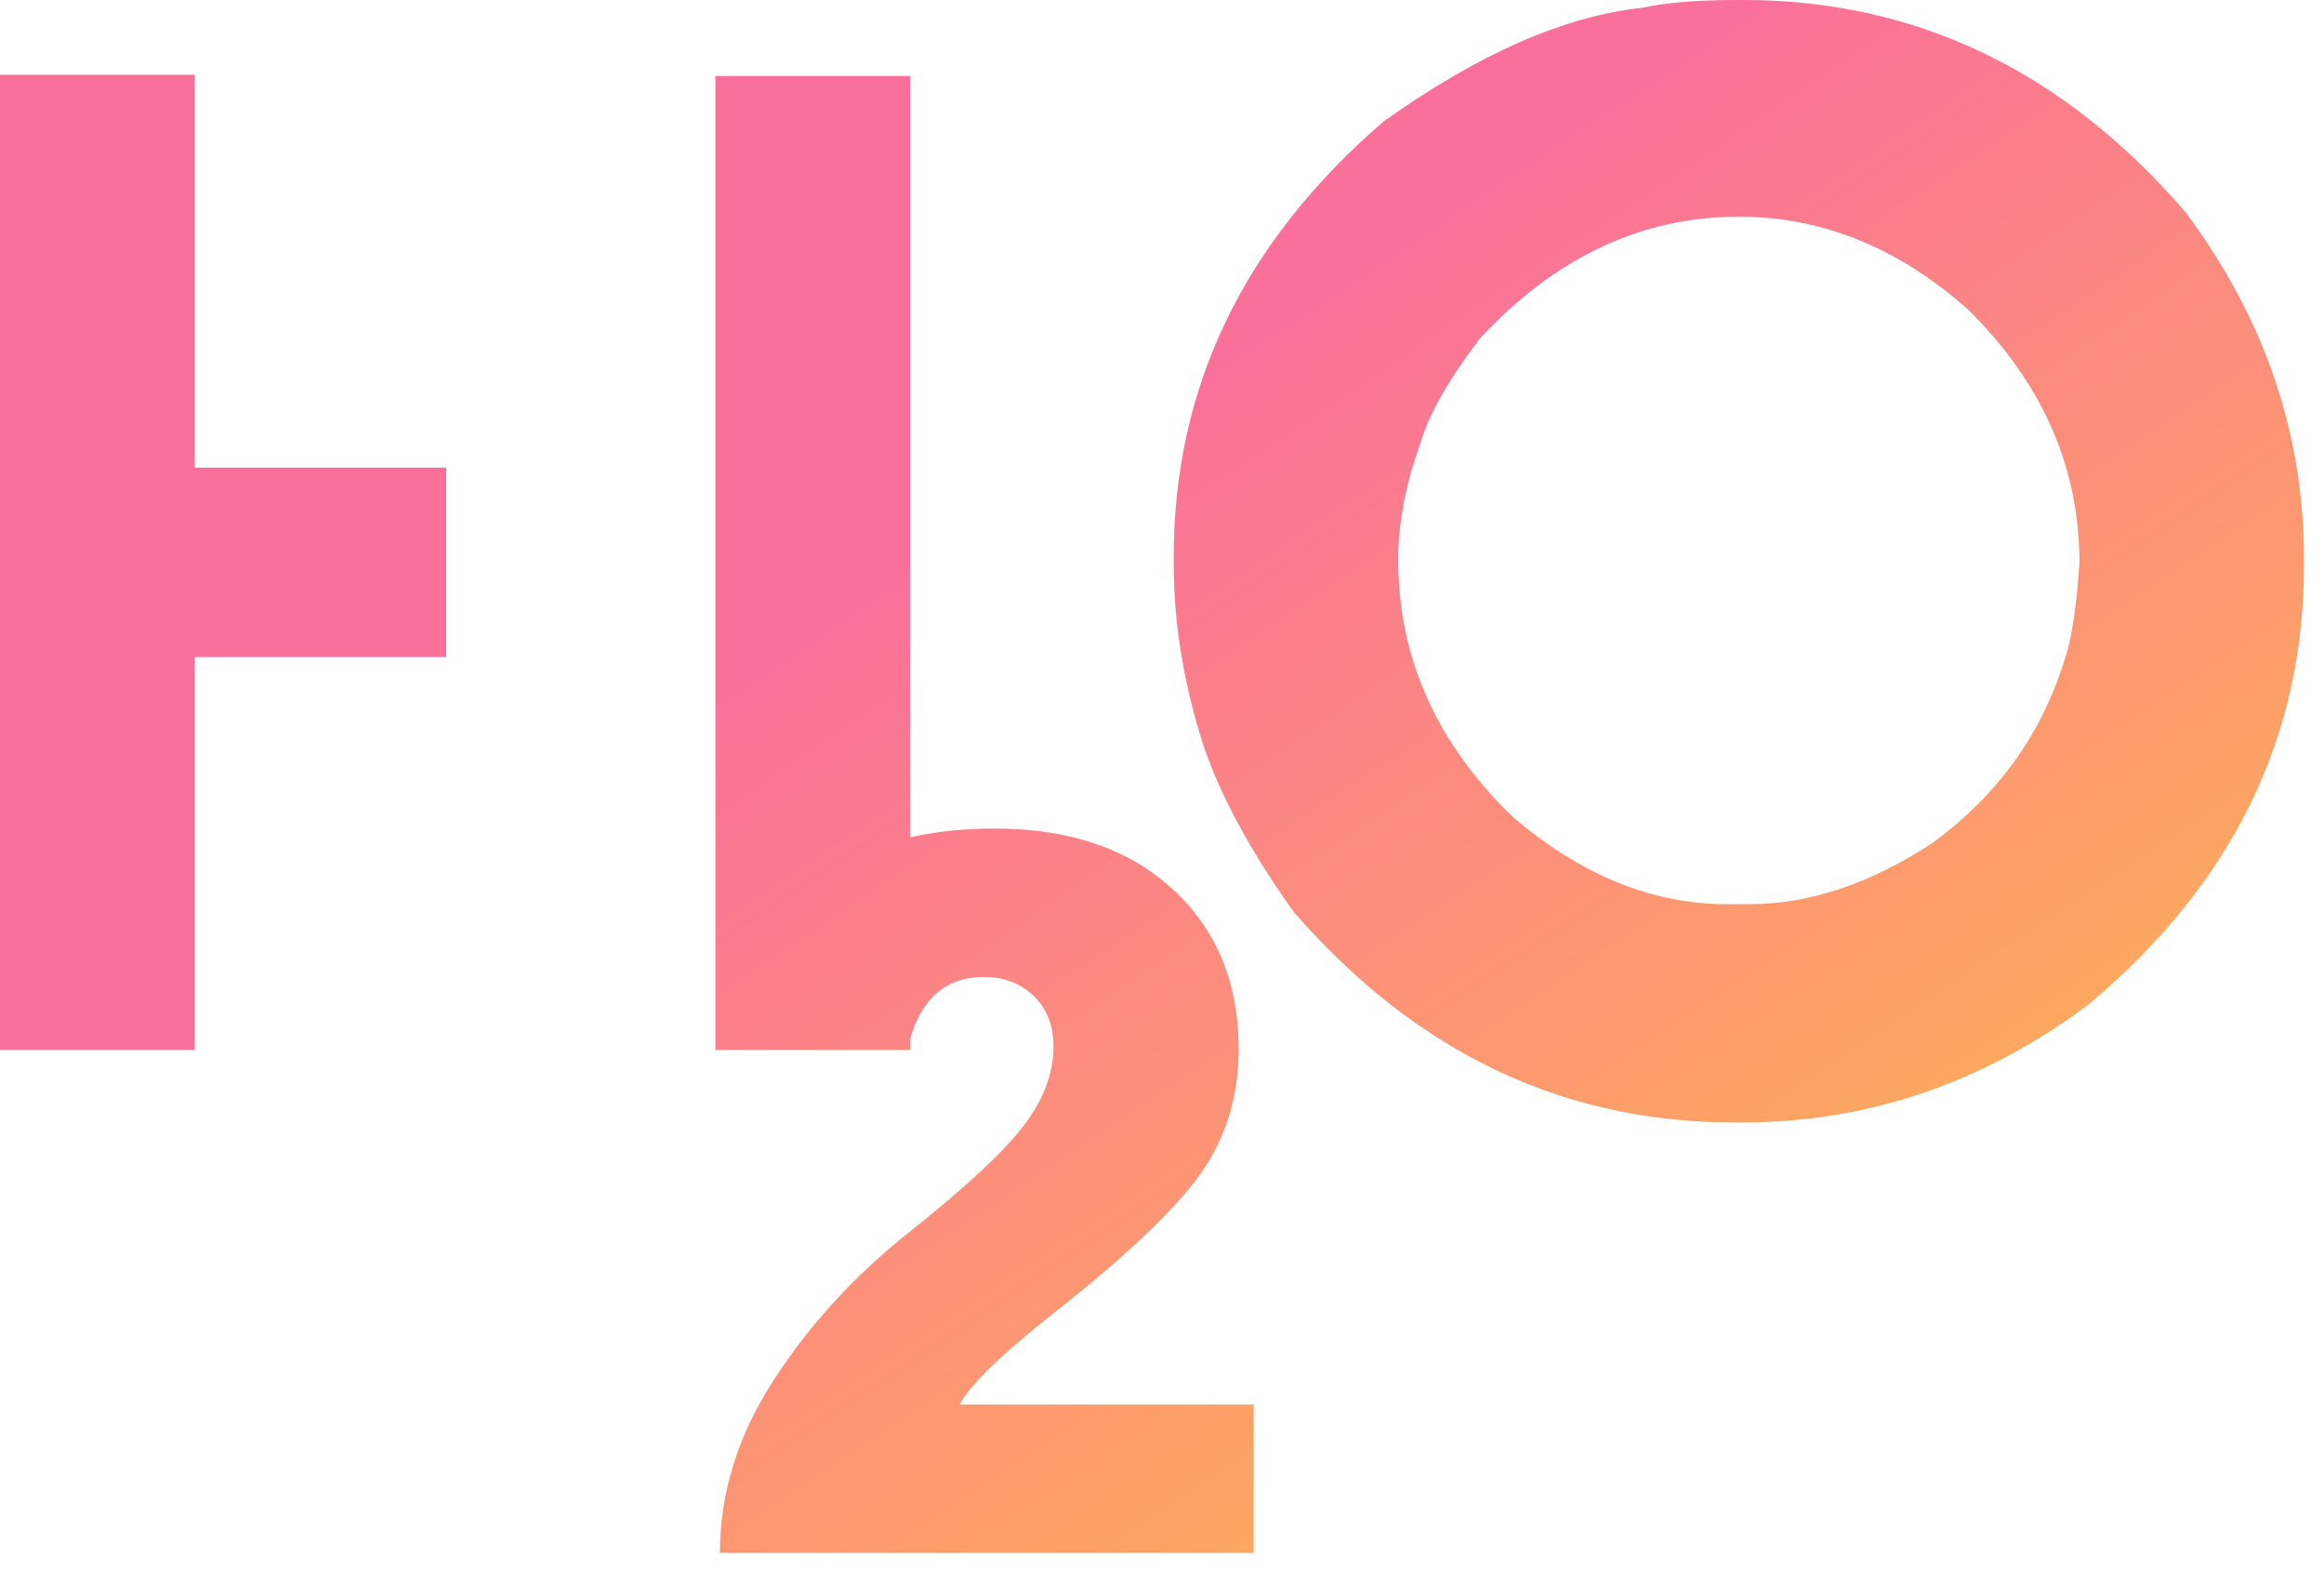
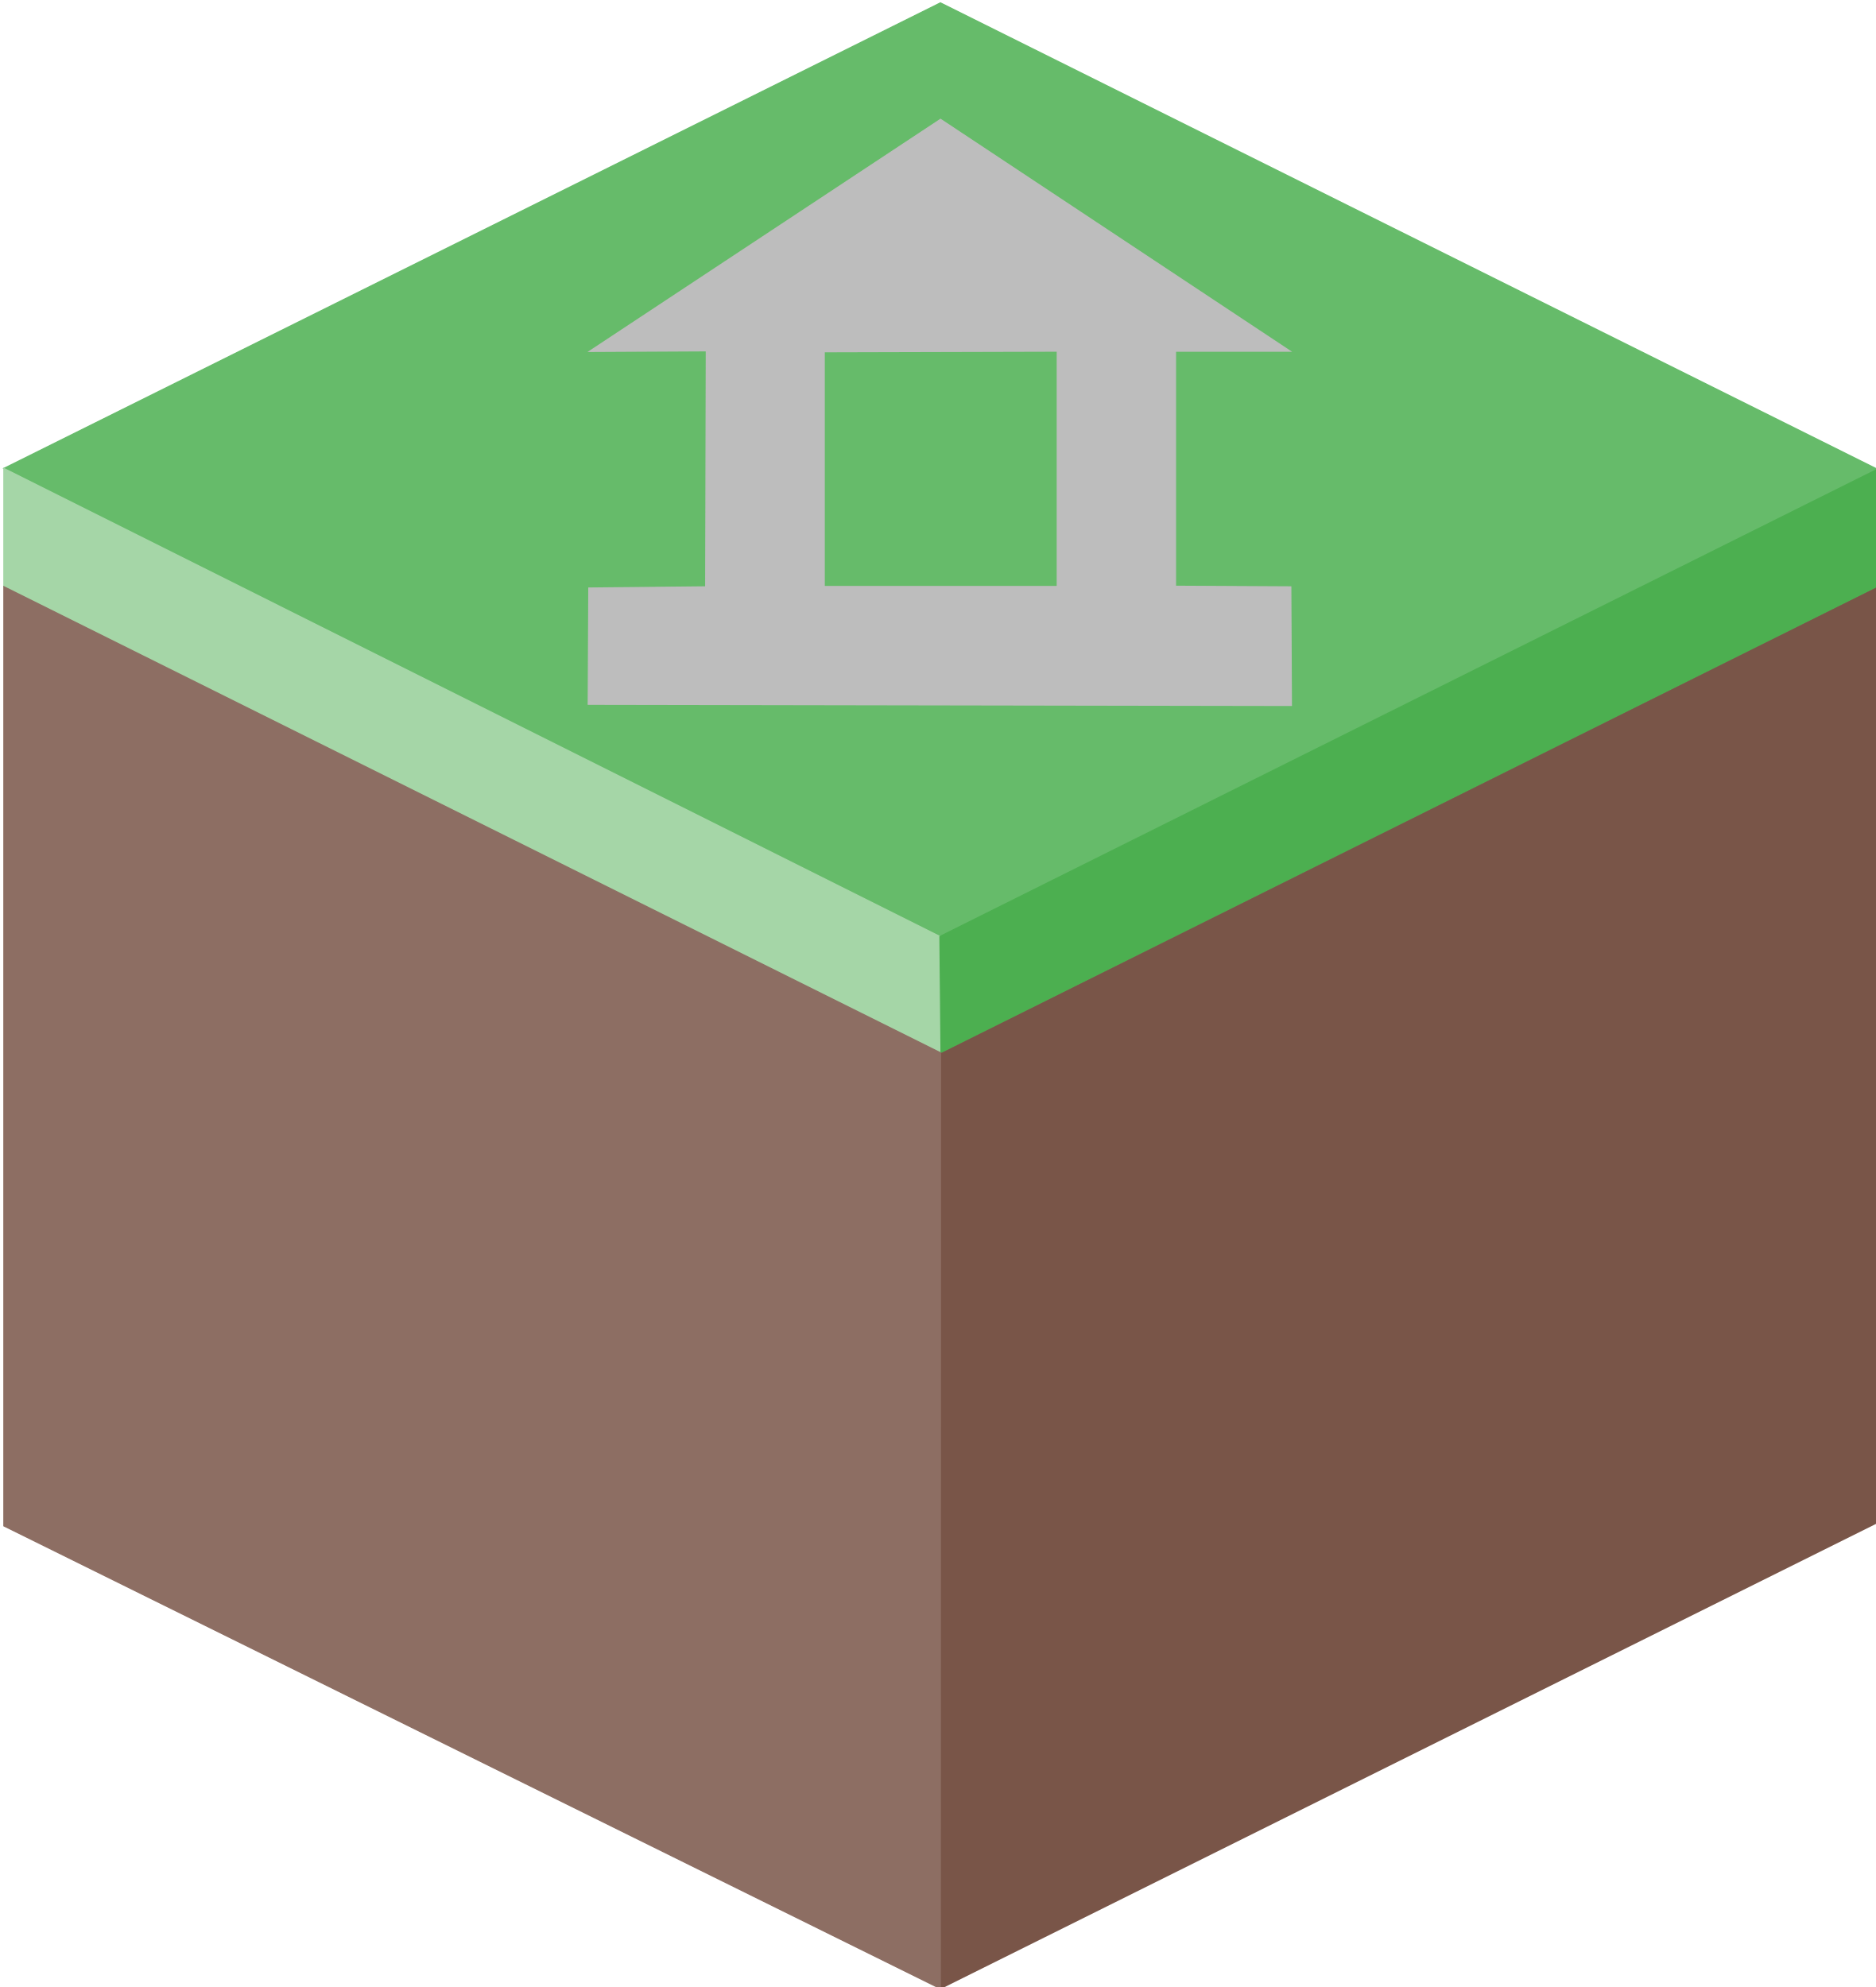
- <svg xmlns="http://www.w3.org/2000/svg" width="99px" height="67px" viewBox="0 0 99 67" version="1.1">
-   <defs>
-     <linearGradient x1="100%" y1="100%" x2="38.104%" y2="38.104%" id="linearGradient-1">
-       <stop stop-color="#FFC83E" offset="0%" />
-       <stop stop-color="#FA709A" offset="100%" />
-     </linearGradient>
-   </defs>
-   <g id="logo" stroke="none" stroke-width="1" fill="none" fill-rule="evenodd">
-     <path d="M0,3.183 L8.297,3.183 L8.297,19.92 L19.01,19.92 L19.01,27.987 L8.297,27.987 L8.297,44.725 L0,44.725 L0,3.183 Z M38.772,35.667 L38.772,3.24 L30.476,3.24 L30.476,44.725 L38.772,44.725 L38.772,44.244 C39.282,42.491 40.331,41.614 41.92,41.614 C42.771,41.614 43.476,41.885 44.037,42.426 C44.598,42.968 44.878,43.683 44.878,44.572 C44.878,45.732 44.443,46.873 43.573,47.994 C42.703,49.116 41.098,50.604 38.759,52.46 C36.42,54.316 34.486,56.424 32.959,58.782 C31.432,61.141 30.668,63.596 30.668,66.148 L53.404,66.148 L53.404,59.826 L40.876,59.826 C41.34,58.976 42.674,57.68 44.878,55.94 C47.971,53.504 50.059,51.523 51.142,49.995 C52.225,48.468 52.766,46.699 52.766,44.688 C52.766,41.866 51.828,39.594 49.953,37.873 C48.078,36.153 45.555,35.292 42.384,35.292 C41.071,35.292 39.867,35.417 38.772,35.667 Z M73.939,0 L74.271,0 C81.62,0 87.896,3.01 93.098,9.031 C96.462,13.547 98.145,18.461 98.145,23.773 L98.145,24.105 C98.145,31.454 95.068,37.697 88.914,42.832 C84.443,46.152 79.54,47.812 74.205,47.812 L73.873,47.812 C66.568,47.812 60.315,44.824 55.113,38.848 C53.298,36.302 52.025,33.967 51.295,31.842 C50.432,29.186 50,26.585 50,24.039 L50,23.707 C50,16.491 52.977,10.315 58.932,5.18 C62.96,2.302 66.635,0.686 69.955,0.332 C70.973,0.111 72.301,0 73.939,0 Z M59.562,23.84 C59.562,28.001 61.189,31.654 64.443,34.797 C67.343,37.276 70.387,38.516 73.574,38.516 L74.504,38.516 C77.072,38.516 79.684,37.641 82.34,35.893 C85.085,33.878 86.944,31.311 87.918,28.189 C88.228,27.37 88.449,25.965 88.582,23.973 C88.582,19.9 86.999,16.303 83.834,13.182 C80.868,10.548 77.614,9.23 74.072,9.23 C69.933,9.23 66.258,10.957 63.049,14.41 C61.699,16.181 60.846,17.686 60.492,18.926 C59.872,20.652 59.562,22.29 59.562,23.84 Z" id="Combined-Shape" fill="url(#linearGradient-1)" />
+ <svg xmlns="http://www.w3.org/2000/svg" version="1.1" id="svg815" width="1706.667" height="1808" viewBox="0 0 1706.667 1808">
+   <defs id="defs819" />
+   <g id="g948" transform="translate(2.162679,2.162675)">
+     <path id="path825" d="M 853.414,0.432 1.338,424.033 852.937,849.928 1705.873,424.798 Z" style="fill:#66bb6a;fill-opacity:1;stroke:#66bb6a;stroke-width:1px;stroke-linecap:butt;stroke-linejoin:miter;stroke-opacity:1" />
+     <path style="fill:#bdbdbd;fill-opacity:1;stroke:#bdbdbd;stroke-width:1px;stroke-linecap:butt;stroke-linejoin:miter;stroke-opacity:1" d="m 853.504,106.398 -319.535,211.221 106.43,-0.541 -0.541,214.729 -106.336,1.082 -0.541,105.779 639.766,1.082 -0.541,-107.943 -104.885,-0.541 V 317.434 h 104.438 z M 959.689,317.373 V 531.479 H 747.746 V 317.914 Z" id="path827" />
+     <path id="path831" d="M 1.338,424.033 852.937,849.928 853.95,956.008 1.338,531.654 Z" style="fill:#a5d6a7;fill-opacity:1;stroke:#a5d6a7;stroke-width:1px;stroke-linecap:butt;stroke-linejoin:miter;stroke-opacity:1" />
+     <path id="path833" d="M 853.95,956.008 852.937,849.928 1705.873,424.798 V 531.845 Z" style="fill:#4caf50;fill-opacity:1;stroke:#4caf50;stroke-width:1px;stroke-linecap:butt;stroke-linejoin:miter;stroke-opacity:1" />
+     <path id="path835" d="M 853.95,956.008 1.338,531.654 v 854.624 l 852.515,421.317 z" style="fill:#8d6e63;fill-opacity:1;stroke:#8d6e63;stroke-width:1px;stroke-linecap:butt;stroke-linejoin:miter;stroke-opacity:1" />
+     <path id="path837" d="m 853.95,956.008 -0.097,851.587 852.501,-424.02 -0.481,-851.729 z" style="fill:#795548;fill-opacity:1;stroke:#790000;stroke-width:1px;stroke-linecap:butt;stroke-linejoin:miter;stroke-opacity:0" />
  </g>
+   <g id="layer1" style="display:inline" />
+   <g id="layer2" style="display:inline" />
</svg>
